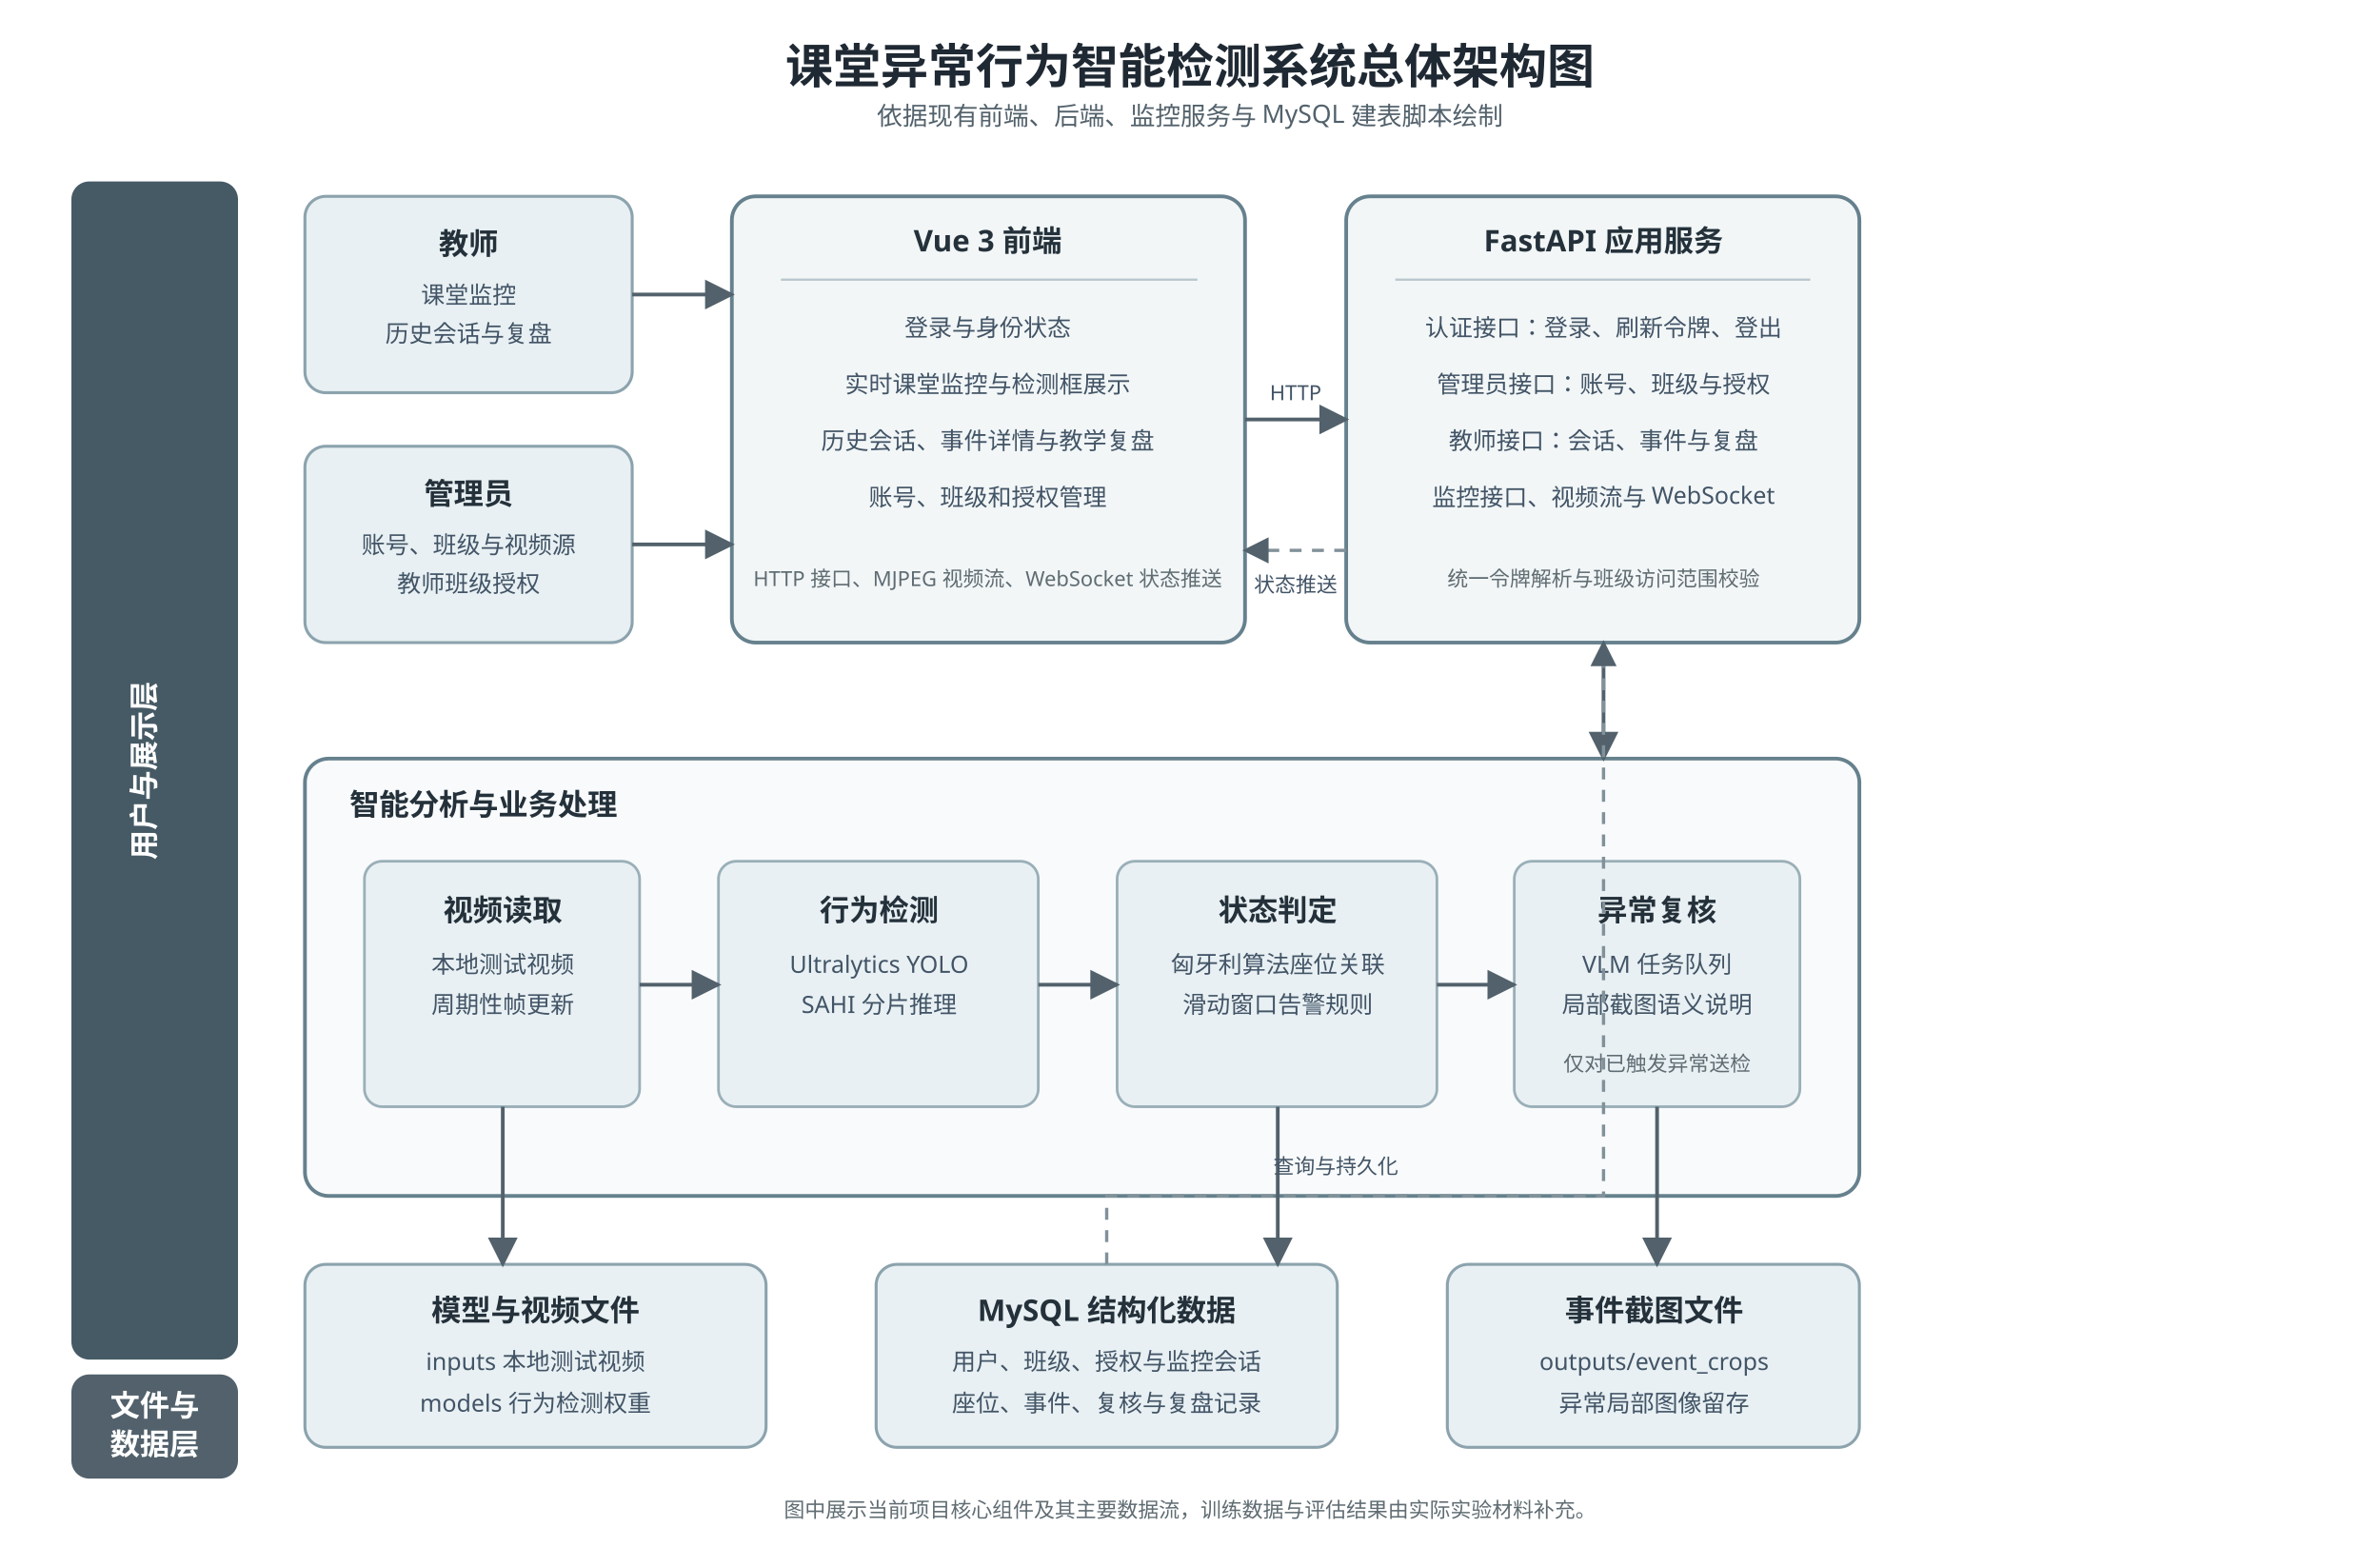
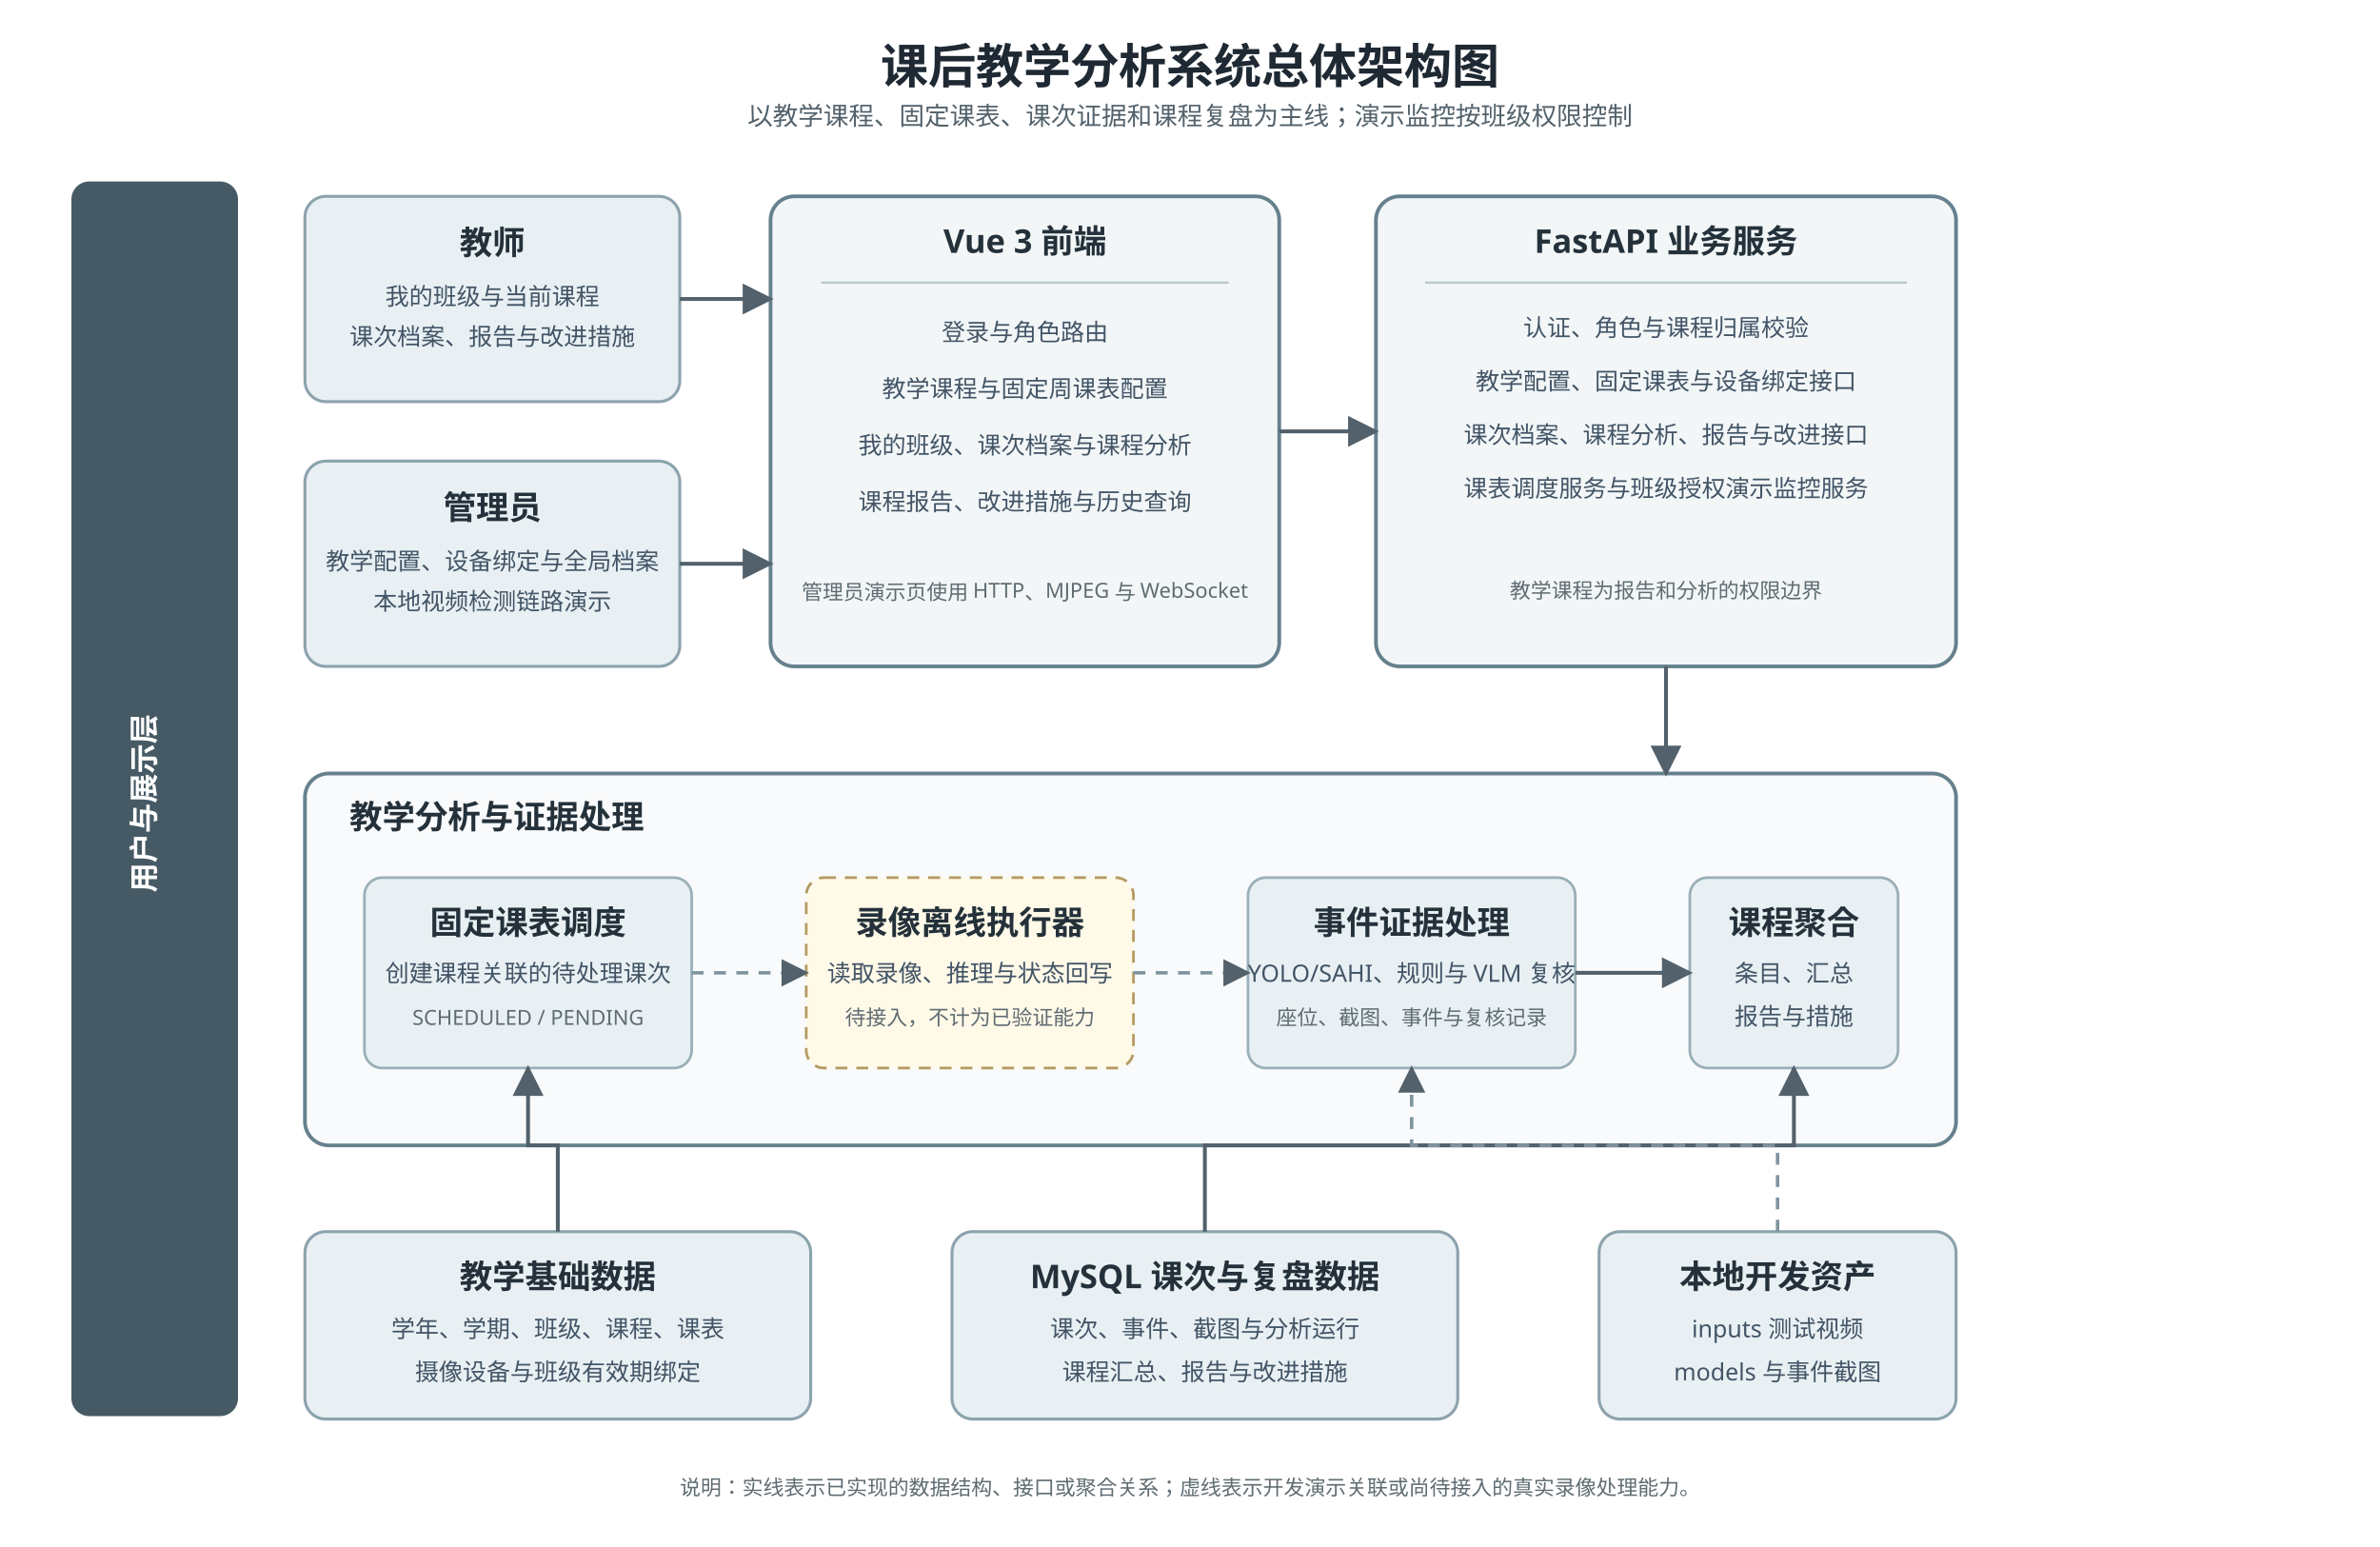
<svg xmlns="http://www.w3.org/2000/svg" width="1600" height="1040" viewBox="0 0 1600 1040">
  <defs>
-     <marker id="arrow" viewBox="0 0 10 10" refX="9" refY="5" markerWidth="8" markerHeight="8" orient="auto-start-reverse">
-       <path d="M 0 0 L 10 5 L 0 10 z" fill="#52616b" />
+     <marker id="arrow" viewBox="0 0 10 10" refX="9" refY="5" markerWidth="8" markerHeight="8" orient="auto">
+       <path d="M0 0 L10 5 L0 10z" fill="#52616b" />
    </marker>
    <style>
-       .title { font-family: 'Microsoft YaHei','SimHei',sans-serif; font-size: 32px; font-weight: 700; fill: #1f2933; }
-       .subtitle { font-family: 'Microsoft YaHei','SimHei',sans-serif; font-size: 17px; fill: #52616b; }
-       .layer { font-family: 'Microsoft YaHei','SimHei',sans-serif; font-size: 20px; font-weight: 700; fill: #ffffff; }
-       .box-title { font-family: 'Microsoft YaHei','SimHei',sans-serif; font-size: 20px; font-weight: 700; fill: #24313a; }
-       .box-text { font-family: 'Microsoft YaHei','SimHei',sans-serif; font-size: 16px; fill: #425466; }
-       .note { font-family: 'Microsoft YaHei','SimHei',sans-serif; font-size: 14px; fill: #5f6c72; }
-       .line { stroke: #52616b; stroke-width: 2.5; fill: none; marker-end: url(#arrow); }
-       .dashed { stroke: #81919a; stroke-width: 2.2; fill: none; stroke-dasharray: 8 7; marker-end: url(#arrow); }
-       .label { font-family: 'Microsoft YaHei','SimHei',sans-serif; font-size: 14px; fill: #425466; }
+       .title{font-family:'Microsoft YaHei','SimHei',sans-serif;font-size:32px;font-weight:700;fill:#1f2933}.sub{font-family:'Microsoft YaHei','SimHei',sans-serif;font-size:17px;fill:#52616b}.head{font-family:'Microsoft YaHei','SimHei',sans-serif;font-size:22px;font-weight:700;fill:#24313a}.txt{font-family:'Microsoft YaHei','SimHei',sans-serif;font-size:16px;fill:#425466}.note{font-family:'Microsoft YaHei','SimHei',sans-serif;font-size:14px;fill:#5f6c72}.white{font-family:'Microsoft YaHei','SimHei',sans-serif;font-size:20px;font-weight:700;fill:#fff}.line{stroke:#52616b;stroke-width:2.6;fill:none;marker-end:url(#arrow)}.dash{stroke:#7d949e;stroke-width:2.3;fill:none;stroke-dasharray:8 7;marker-end:url(#arrow)}
    </style>
  </defs>
-   <rect width="1600" height="1040" fill="#ffffff" />
-   <text x="800" y="56" text-anchor="middle" class="title">课堂异常行为智能检测系统总体架构图</text>
-   <text x="800" y="84" text-anchor="middle" class="subtitle">依据现有前端、后端、监控服务与 MySQL 建表脚本绘制</text>
-   <rect x="48" y="122" width="112" height="792" rx="12" fill="#465a65" />
-   <text x="104" y="518" text-anchor="middle" class="layer" transform="rotate(-90 104 518)">用户与展示层</text>
-   <rect x="48" y="924" width="112" height="70" rx="12" fill="#52616b" />
-   <text x="104" y="952" text-anchor="middle" class="layer">文件与</text>
-   <text x="104" y="978" text-anchor="middle" class="layer">数据层</text>
-   <rect x="205" y="132" width="220" height="132" rx="14" fill="#e8f0f3" stroke="#8ca3ad" stroke-width="2" />
-   <text x="315" y="171" text-anchor="middle" class="box-title">教师</text>
-   <text x="315" y="204" text-anchor="middle" class="box-text">课堂监控</text>
-   <text x="315" y="230" text-anchor="middle" class="box-text">历史会话与复盘</text>
-   <rect x="205" y="300" width="220" height="132" rx="14" fill="#e8f0f3" stroke="#8ca3ad" stroke-width="2" />
-   <text x="315" y="339" text-anchor="middle" class="box-title">管理员</text>
-   <text x="315" y="372" text-anchor="middle" class="box-text">账号、班级与视频源</text>
-   <text x="315" y="398" text-anchor="middle" class="box-text">教师班级授权</text>
-   <rect x="492" y="132" width="345" height="300" rx="16" fill="#f2f6f7" stroke="#66818d" stroke-width="2.5" />
-   <text x="664" y="169" text-anchor="middle" class="box-title">Vue 3 前端</text>
-   <line x1="525" y1="188" x2="805" y2="188" stroke="#b9c8ce" stroke-width="1.5" />
-   <text x="664" y="226" text-anchor="middle" class="box-text">登录与身份状态</text>
-   <text x="664" y="264" text-anchor="middle" class="box-text">实时课堂监控与检测框展示</text>
-   <text x="664" y="302" text-anchor="middle" class="box-text">历史会话、事件详情与教学复盘</text>
-   <text x="664" y="340" text-anchor="middle" class="box-text">账号、班级和授权管理</text>
-   <text x="664" y="394" text-anchor="middle" class="note">HTTP 接口、MJPEG 视频流、WebSocket 状态推送</text>
-   <rect x="905" y="132" width="345" height="300" rx="16" fill="#f2f6f7" stroke="#66818d" stroke-width="2.5" />
-   <text x="1078" y="169" text-anchor="middle" class="box-title">FastAPI 应用服务</text>
-   <line x1="938" y1="188" x2="1217" y2="188" stroke="#b9c8ce" stroke-width="1.5" />
-   <text x="1078" y="226" text-anchor="middle" class="box-text">认证接口：登录、刷新令牌、登出</text>
-   <text x="1078" y="264" text-anchor="middle" class="box-text">管理员接口：账号、班级与授权</text>
-   <text x="1078" y="302" text-anchor="middle" class="box-text">教师接口：会话、事件与复盘</text>
-   <text x="1078" y="340" text-anchor="middle" class="box-text">监控接口、视频流与 WebSocket</text>
-   <text x="1078" y="394" text-anchor="middle" class="note">统一令牌解析与班级访问范围校验</text>
-   <rect x="205" y="510" width="1045" height="294" rx="16" fill="#f8fafb" stroke="#66818d" stroke-width="2.5" />
-   <text x="235" y="548" class="box-title">智能分析与业务处理</text>
-   <rect x="245" y="579" width="185" height="165" rx="12" fill="#e8f0f3" stroke="#9aafb8" stroke-width="1.8" />
-   <text x="338" y="619" text-anchor="middle" class="box-title">视频读取</text>
-   <text x="338" y="654" text-anchor="middle" class="box-text">本地测试视频</text>
-   <text x="338" y="681" text-anchor="middle" class="box-text">周期性帧更新</text>
-   <rect x="483" y="579" width="215" height="165" rx="12" fill="#e8f0f3" stroke="#9aafb8" stroke-width="1.8" />
-   <text x="591" y="619" text-anchor="middle" class="box-title">行为检测</text>
-   <text x="591" y="654" text-anchor="middle" class="box-text">Ultralytics YOLO</text>
-   <text x="591" y="681" text-anchor="middle" class="box-text">SAHI 分片推理</text>
-   <rect x="751" y="579" width="215" height="165" rx="12" fill="#e8f0f3" stroke="#9aafb8" stroke-width="1.8" />
-   <text x="859" y="619" text-anchor="middle" class="box-title">状态判定</text>
-   <text x="859" y="654" text-anchor="middle" class="box-text">匈牙利算法座位关联</text>
-   <text x="859" y="681" text-anchor="middle" class="box-text">滑动窗口告警规则</text>
-   <rect x="1018" y="579" width="192" height="165" rx="12" fill="#e8f0f3" stroke="#9aafb8" stroke-width="1.8" />
-   <text x="1114" y="619" text-anchor="middle" class="box-title">异常复核</text>
-   <text x="1114" y="654" text-anchor="middle" class="box-text">VLM 任务队列</text>
-   <text x="1114" y="681" text-anchor="middle" class="box-text">局部截图语义说明</text>
-   <text x="1114" y="720" text-anchor="middle" class="note">仅对已触发异常送检</text>
-   <rect x="205" y="850" width="310" height="123" rx="14" fill="#e8f0f3" stroke="#8ca3ad" stroke-width="2" />
-   <text x="360" y="888" text-anchor="middle" class="box-title">模型与视频文件</text>
-   <text x="360" y="921" text-anchor="middle" class="box-text">inputs 本地测试视频</text>
-   <text x="360" y="949" text-anchor="middle" class="box-text">models 行为检测权重</text>
-   <rect x="589" y="850" width="310" height="123" rx="14" fill="#e8f0f3" stroke="#8ca3ad" stroke-width="2" />
-   <text x="744" y="888" text-anchor="middle" class="box-title">MySQL 结构化数据</text>
-   <text x="744" y="921" text-anchor="middle" class="box-text">用户、班级、授权与监控会话</text>
-   <text x="744" y="949" text-anchor="middle" class="box-text">座位、事件、复核与复盘记录</text>
-   <rect x="973" y="850" width="277" height="123" rx="14" fill="#e8f0f3" stroke="#8ca3ad" stroke-width="2" />
-   <text x="1112" y="888" text-anchor="middle" class="box-title">事件截图文件</text>
-   <text x="1112" y="921" text-anchor="middle" class="box-text">outputs/event_crops</text>
-   <text x="1112" y="949" text-anchor="middle" class="box-text">异常局部图像留存</text>
-   <path d="M425 198 H492" class="line" />
-   <path d="M425 366 H492" class="line" />
-   <path d="M837 282 H905" class="line" />
-   <text x="871" y="269" text-anchor="middle" class="label">HTTP</text>
-   <path d="M905 370 H837" class="dashed" />
-   <text x="871" y="398" text-anchor="middle" class="label">状态推送</text>
-   <path d="M1078 432 V510" class="line" />
-   <path d="M430 662 H483" class="line" />
-   <path d="M698 662 H751" class="line" />
-   <path d="M966 662 H1018" class="line" />
-   <path d="M338 744 V850" class="line" />
-   <path d="M859 744 V850" class="line" />
-   <path d="M1114 744 V850" class="line" />
-   <path d="M744 850 V804 H1078 V432" class="dashed" />
-   <text x="898" y="789" text-anchor="middle" class="label">查询与持久化</text>
-   <text x="800" y="1020" text-anchor="middle" class="note">图中展示当前项目核心组件及其主要数据流，训练数据与评估结果由实际实验材料补充。</text>
+   <rect width="1600" height="1040" fill="#fff" />
+   <text x="800" y="56" text-anchor="middle" class="title">课后教学分析系统总体架构图</text>
+   <text x="800" y="84" text-anchor="middle" class="sub">以教学课程、固定课表、课次证据和课程复盘为主线；演示监控按班级权限控制</text>
+   <rect x="48" y="122" width="112" height="830" rx="12" fill="#465a65" />
+   <text x="104" y="540" text-anchor="middle" class="white" transform="rotate(-90 104 540)">用户与展示层</text>
+   <rect x="205" y="132" width="252" height="138" rx="14" fill="#e8f0f3" stroke="#8ca3ad" stroke-width="2" />
+   <text x="331" y="171" text-anchor="middle" class="head">教师</text>
+   <text x="331" y="205" text-anchor="middle" class="txt">我的班级与当前课程</text>
+   <text x="331" y="232" text-anchor="middle" class="txt">课次档案、报告与改进措施</text>
+   <rect x="205" y="310" width="252" height="138" rx="14" fill="#e8f0f3" stroke="#8ca3ad" stroke-width="2" />
+   <text x="331" y="349" text-anchor="middle" class="head">管理员</text>
+   <text x="331" y="383" text-anchor="middle" class="txt">教学配置、设备绑定与全局档案</text>
+   <text x="331" y="410" text-anchor="middle" class="txt">本地视频检测链路演示</text>
+   <rect x="518" y="132" width="342" height="316" rx="16" fill="#f2f6f7" stroke="#66818d" stroke-width="2.5" />
+   <text x="689" y="170" text-anchor="middle" class="head">Vue 3 前端</text>
+   <line x1="552" y1="190" x2="826" y2="190" stroke="#b9c8ce" stroke-width="1.5" />
+   <text x="689" y="229" text-anchor="middle" class="txt">登录与角色路由</text>
+   <text x="689" y="267" text-anchor="middle" class="txt">教学课程与固定周课表配置</text>
+   <text x="689" y="305" text-anchor="middle" class="txt">我的班级、课次档案与课程分析</text>
+   <text x="689" y="343" text-anchor="middle" class="txt">课程报告、改进措施与历史查询</text>
+   <text x="689" y="403" text-anchor="middle" class="note">管理员演示页使用 HTTP、MJPEG 与 WebSocket</text>
+   <rect x="925" y="132" width="390" height="316" rx="16" fill="#f2f6f7" stroke="#66818d" stroke-width="2.5" />
+   <text x="1120" y="170" text-anchor="middle" class="head">FastAPI 业务服务</text>
+   <line x1="958" y1="190" x2="1282" y2="190" stroke="#b9c8ce" stroke-width="1.5" />
+   <text x="1120" y="226" text-anchor="middle" class="txt">认证、角色与课程归属校验</text>
+   <text x="1120" y="262" text-anchor="middle" class="txt">教学配置、固定课表与设备绑定接口</text>
+   <text x="1120" y="298" text-anchor="middle" class="txt">课次档案、课程分析、报告与改进接口</text>
+   <text x="1120" y="334" text-anchor="middle" class="txt">课表调度服务与班级授权演示监控服务</text>
+   <text x="1120" y="402" text-anchor="middle" class="note">教学课程为报告和分析的权限边界</text>
+   <rect x="205" y="520" width="1110" height="250" rx="16" fill="#f8fafb" stroke="#66818d" stroke-width="2.5" />
+   <text x="235" y="557" class="head">教学分析与证据处理</text>
+   <rect x="245" y="590" width="220" height="128" rx="12" fill="#e8f0f3" stroke="#9aafb8" stroke-width="1.8" />
+   <text x="355" y="628" text-anchor="middle" class="head">固定课表调度</text>
+   <text x="355" y="660" text-anchor="middle" class="txt">创建课程关联的待处理课次</text>
+   <text x="355" y="689" text-anchor="middle" class="note">SCHEDULED / PENDING</text>
+   <rect x="542" y="590" width="220" height="128" rx="12" fill="#fff9e8" stroke="#b49a62" stroke-width="1.8" stroke-dasharray="8 6" />
+   <text x="652" y="628" text-anchor="middle" class="head">录像离线执行器</text>
+   <text x="652" y="660" text-anchor="middle" class="txt">读取录像、推理与状态回写</text>
+   <text x="652" y="689" text-anchor="middle" class="note">待接入，不计为已验证能力</text>
+   <rect x="839" y="590" width="220" height="128" rx="12" fill="#e8f0f3" stroke="#9aafb8" stroke-width="1.8" />
+   <text x="949" y="628" text-anchor="middle" class="head">事件证据处理</text>
+   <text x="949" y="660" text-anchor="middle" class="txt">YOLO/SAHI、规则与 VLM 复核</text>
+   <text x="949" y="689" text-anchor="middle" class="note">座位、截图、事件与复核记录</text>
+   <rect x="1136" y="590" width="140" height="128" rx="12" fill="#e8f0f3" stroke="#9aafb8" stroke-width="1.8" />
+   <text x="1206" y="628" text-anchor="middle" class="head">课程聚合</text>
+   <text x="1206" y="660" text-anchor="middle" class="txt">条目、汇总</text>
+   <text x="1206" y="689" text-anchor="middle" class="txt">报告与措施</text>
+   <rect x="205" y="828" width="340" height="126" rx="14" fill="#e8f0f3" stroke="#8ca3ad" stroke-width="2" />
+   <text x="375" y="866" text-anchor="middle" class="head">教学基础数据</text>
+   <text x="375" y="899" text-anchor="middle" class="txt">学年、学期、班级、课程、课表</text>
+   <text x="375" y="928" text-anchor="middle" class="txt">摄像设备与班级有效期绑定</text>
+   <rect x="640" y="828" width="340" height="126" rx="14" fill="#e8f0f3" stroke="#8ca3ad" stroke-width="2" />
+   <text x="810" y="866" text-anchor="middle" class="head">MySQL 课次与复盘数据</text>
+   <text x="810" y="899" text-anchor="middle" class="txt">课次、事件、截图与分析运行</text>
+   <text x="810" y="928" text-anchor="middle" class="txt">课程汇总、报告与改进措施</text>
+   <rect x="1075" y="828" width="240" height="126" rx="14" fill="#e8f0f3" stroke="#8ca3ad" stroke-width="2" />
+   <text x="1195" y="866" text-anchor="middle" class="head">本地开发资产</text>
+   <text x="1195" y="899" text-anchor="middle" class="txt">inputs 测试视频</text>
+   <text x="1195" y="928" text-anchor="middle" class="txt">models 与事件截图</text>
+   <path d="M457 201 H518" class="line" />
+   <path d="M457 379 H518" class="line" />
+   <path d="M860 290 H925" class="line" />
+   <path d="M1120 448 V520" class="line" />
+   <path d="M465 654 H542" class="dash" />
+   <path d="M762 654 H839" class="dash" />
+   <path d="M1059 654 H1136" class="line" />
+   <path d="M375 828 V770 H355 V718" class="line" />
+   <path d="M810 828 V770 H1206 V718" class="line" />
+   <path d="M1195 828 V770 H949 V718" class="dash" />
+   <text x="800" y="1005" text-anchor="middle" class="note">说明：实线表示已实现的数据结构、接口或聚合关系；虚线表示开发演示关联或尚待接入的真实录像处理能力。</text>
</svg>
